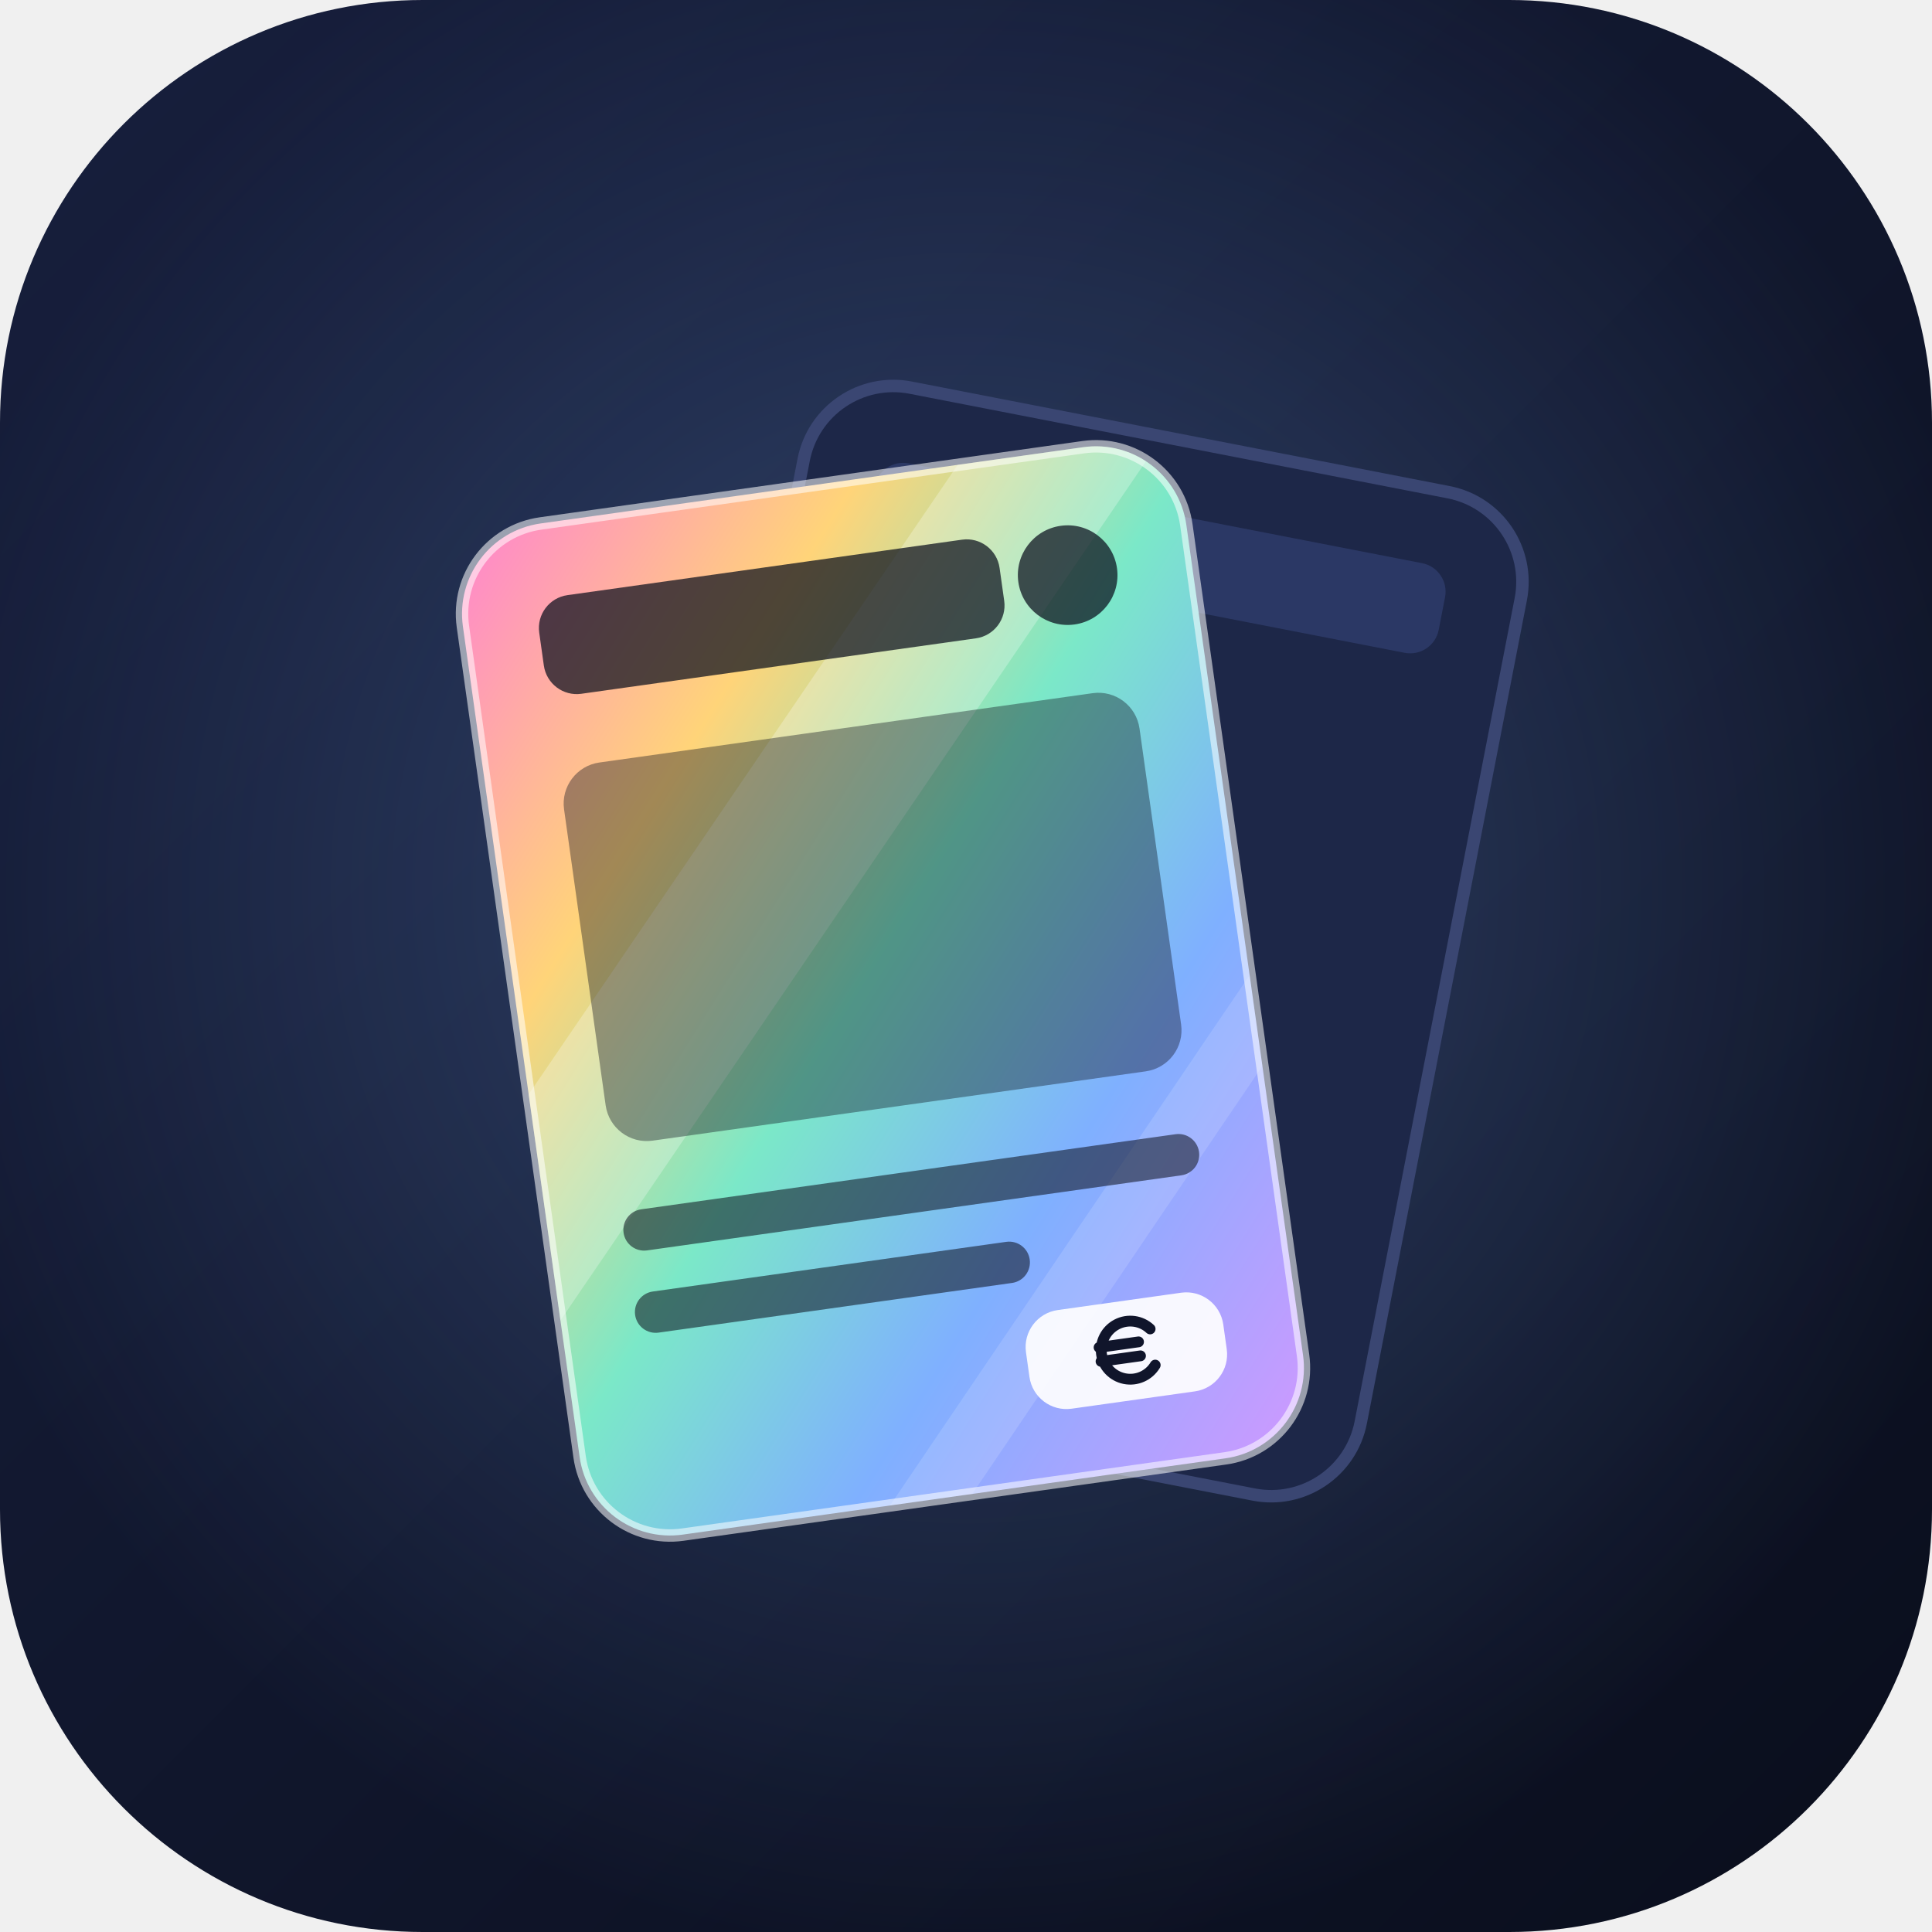
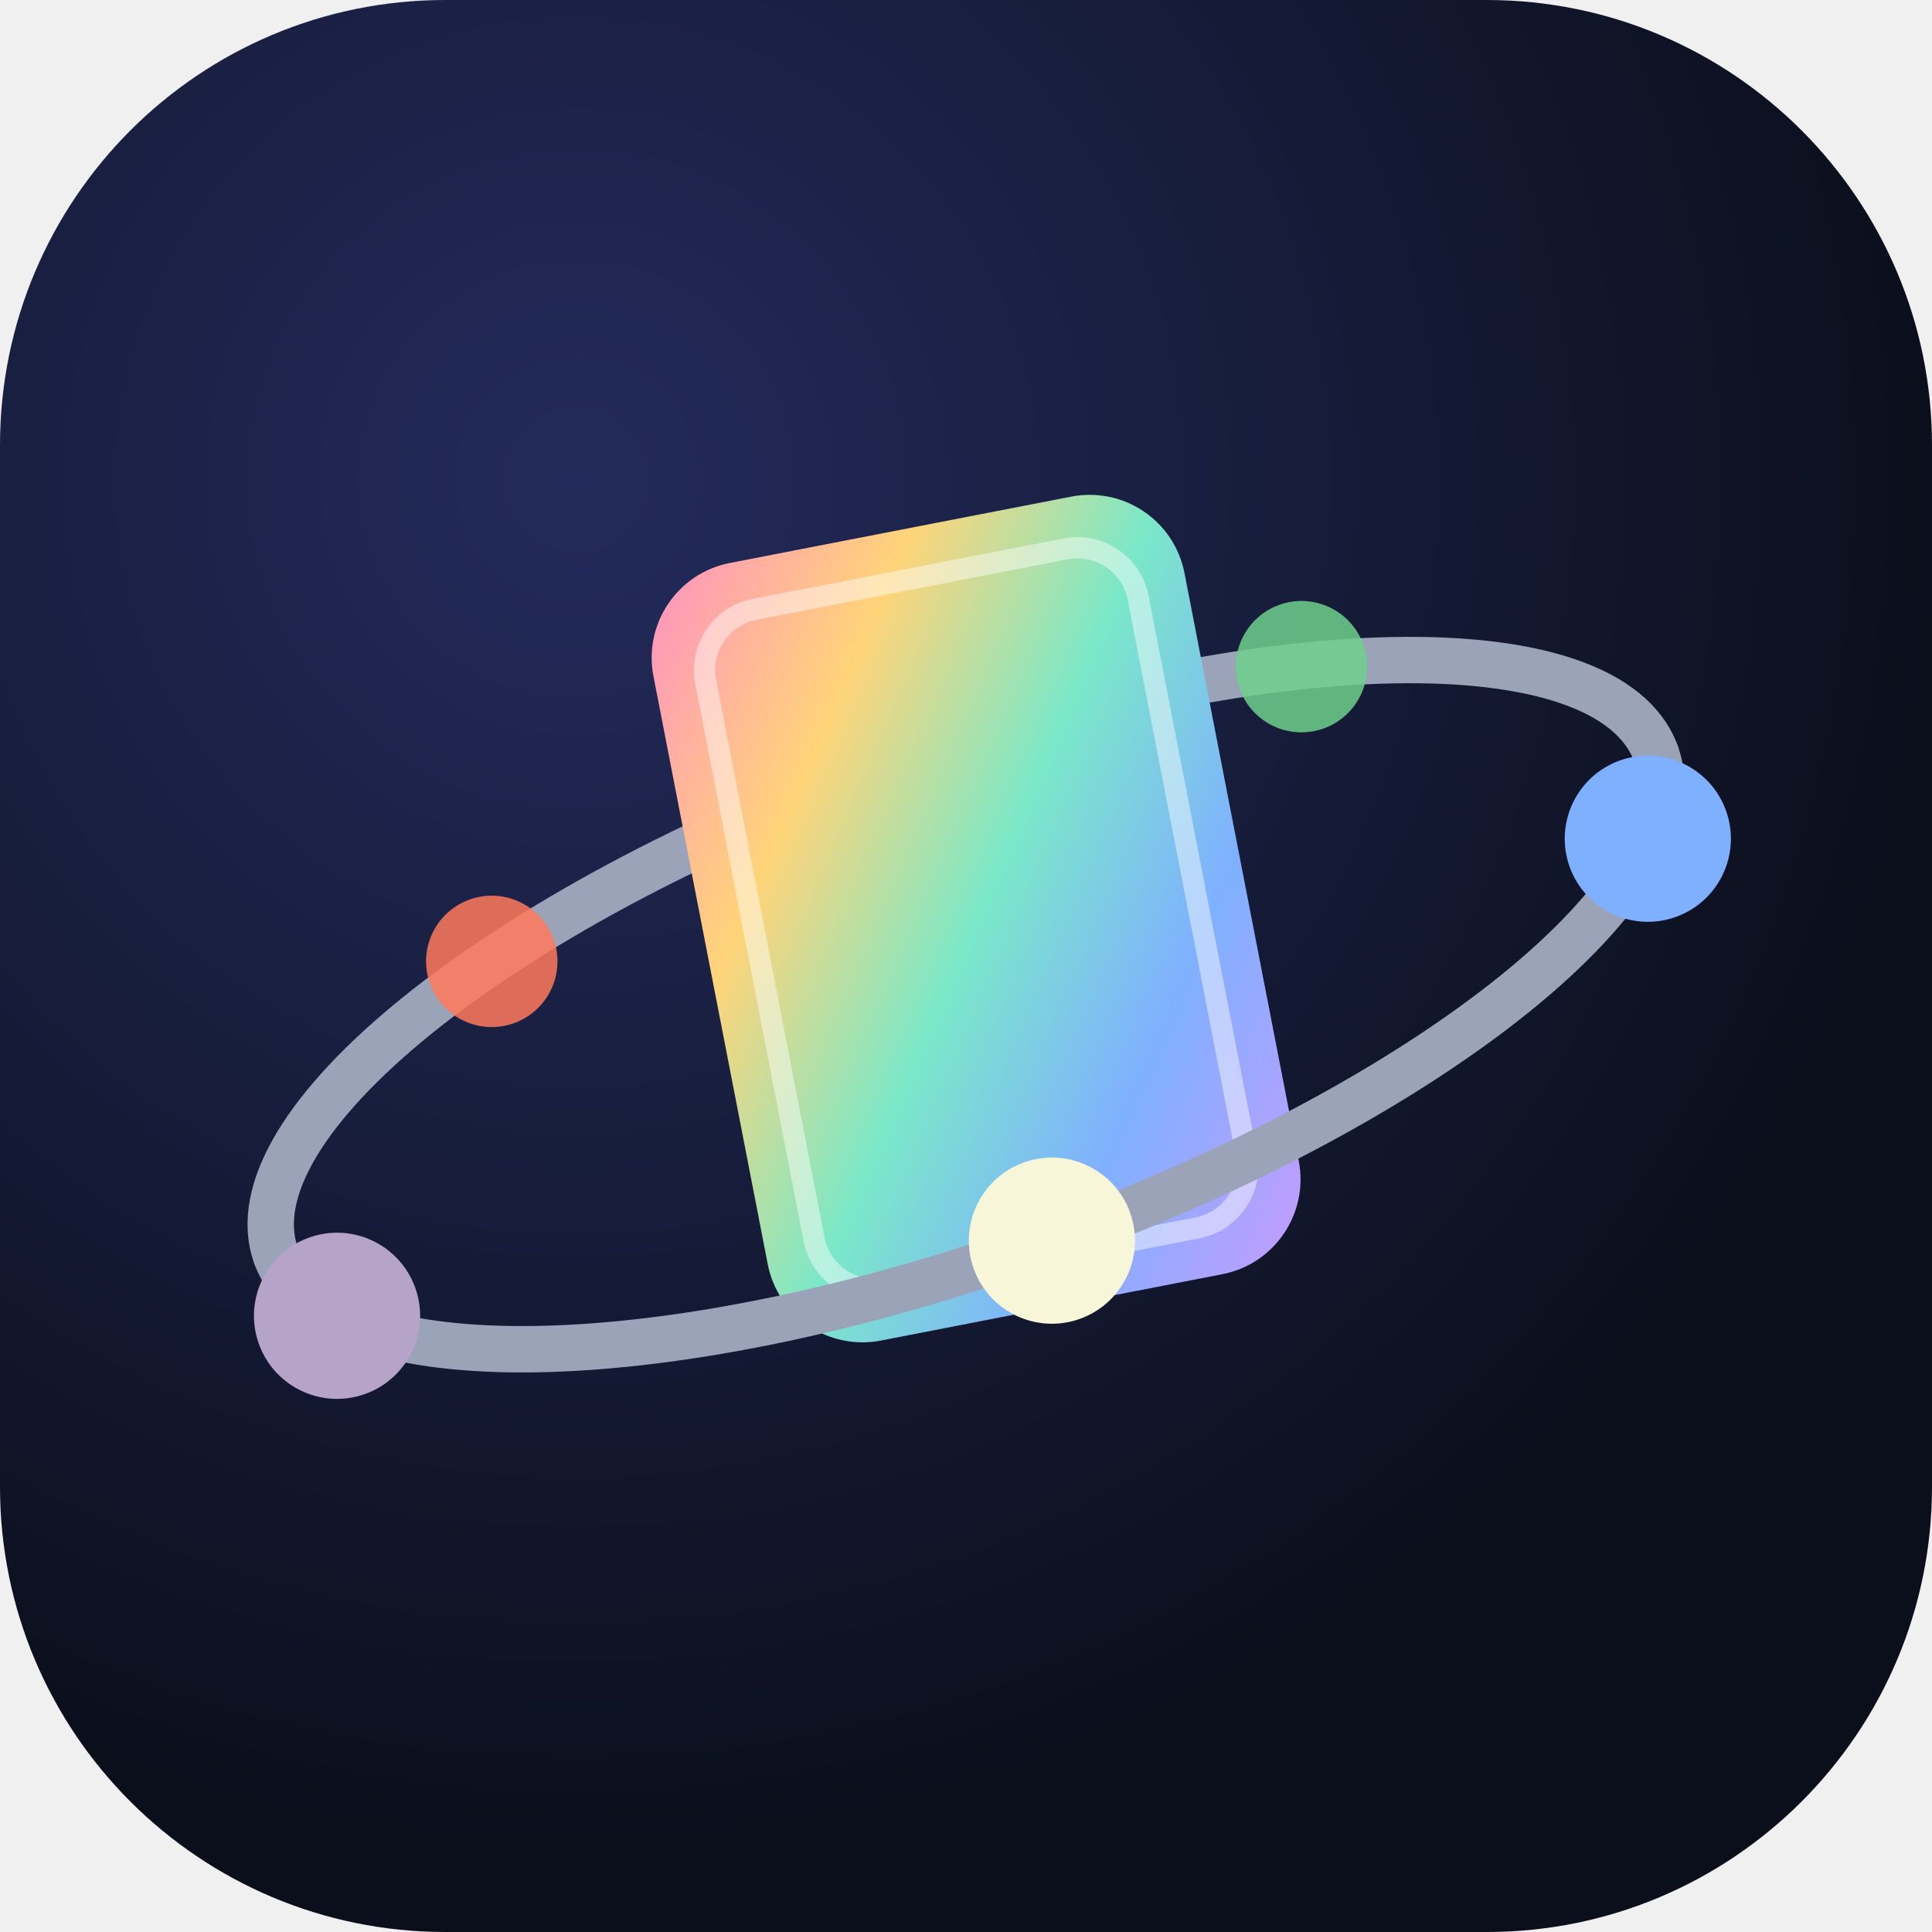
<svg xmlns="http://www.w3.org/2000/svg" viewBox="0 0 512 512">
  <defs>
-     <linearGradient id="bg" x1="0" y1="0" x2="1" y2="1">
-       <stop offset="0" stop-color="#171f3d" />
-       <stop offset="1" stop-color="#0a0e1c" />
-     </linearGradient>
-     <linearGradient id="foil" x1=".08" y1="0" x2=".92" y2="1">
+     <radialGradient id="bg" cx=".3" cy=".25" r="1">
+       <stop offset="0" stop-color="#232b5c" />
+       <stop offset=".7" stop-color="#0b0f1c" />
+     </radialGradient>
+     <linearGradient id="foil" x1="0" y1="0" x2="1" y2="1">
      <stop offset="0" stop-color="#ff8fc3" />
-       <stop offset=".24" stop-color="#ffd479" />
-       <stop offset=".48" stop-color="#7be8c8" />
-       <stop offset=".72" stop-color="#7fb0ff" />
+       <stop offset=".26" stop-color="#ffd479" />
+       <stop offset=".5" stop-color="#7be8c8" />
+       <stop offset=".74" stop-color="#7fb0ff" />
      <stop offset="1" stop-color="#c79bff" />
    </linearGradient>
-     <radialGradient id="glow" cx=".5" cy=".46" r=".55">
-       <stop offset="0" stop-color="#7fb0ff" stop-opacity=".30" />
-       <stop offset="1" stop-color="#7fb0ff" stop-opacity="0" />
-     </radialGradient>
-     <clipPath id="face">
-       <rect x="-88" y="-123" width="176" height="246" rx="22" />
-     </clipPath>
  </defs>
-   <rect width="512" height="512" rx="112" fill="url(#bg)" />
-   <rect width="512" height="512" rx="112" fill="url(#glow)" />
-   <g transform="translate(256 256) scale(1.1) translate(-256 -256)">
-     <g transform="translate(284 250) rotate(11)">
-       <rect x="-88" y="-123" width="176" height="246" rx="22" fill="#1d2748" stroke="#3a4672" stroke-width="3" />
-       <rect x="-70" y="-105" width="140" height="22" rx="7" fill="#2b3865" />
+   <rect width="512" height="512" rx="118" fill="url(#bg)" />
+   <g transform="translate(256 256) scale(5.12) translate(-50 -50)">
+     <g transform="rotate(-20 50 52)">
+       <path d="M12 52A38 13 0 0 1 88 52" fill="none" stroke="#9aa3b8" stroke-width="2.4" stroke-linecap="round" />
+       <circle cx="27.7" cy="41.5" r="3.4" fill="#ff7a5c" fill-opacity=".85" />
+       <circle cx="72.3" cy="41.5" r="3.4" fill="#6fd08c" fill-opacity=".85" />
    </g>
-     <g transform="translate(236 262) rotate(-8)">
-       <rect x="-88" y="-123" width="176" height="246" rx="22" fill="url(#foil)" />
-       <g clip-path="url(#face)">
-         <path d="M-140 70 L60 -150 L110 -150 L-90 70 Z" fill="#fff" opacity=".26" />
-         <path d="M-40 150 L150 -60 L170 -60 L-20 150 Z" fill="#fff" opacity=".14" />
-       </g>
-       <rect x="-88" y="-123" width="176" height="246" rx="22" fill="none" stroke="#fff" stroke-opacity=".55" stroke-width="3" />
-       <rect x="-70" y="-105" width="112" height="24" rx="8" fill="#0b0f1c" fill-opacity=".72" />
-       <circle cx="58" cy="-93" r="12" fill="#0b0f1c" fill-opacity=".72" />
-       <rect x="-70" y="-64" width="140" height="92" rx="10" fill="#0b0f1c" fill-opacity=".38" />
-       <rect x="-70" y="44" width="140" height="10" rx="5" fill="#0b0f1c" fill-opacity=".55" />
-       <rect x="-70" y="64" width="96" height="10" rx="5" fill="#0b0f1c" fill-opacity=".55" />
-       <rect x="22" y="82" width="48" height="24" rx="9" fill="#fff" fill-opacity=".92" />
-       <path d="M52.4 89.6A7 7 0 1 0 52.4 98.4M39.6 92.3h9.6M39.6 95.7h9.6" fill="none" stroke="#10152b" stroke-width="2.6" stroke-linecap="round" />
+     <g transform="rotate(-11 51 50)">
+       <rect x="37" y="27" width="28" height="41" rx="5" fill="url(#foil)" />
+       <rect x="39.6" y="29.6" width="22.8" height="35.8" rx="3.2" fill="none" stroke="#fff" stroke-opacity=".45" stroke-width="1.1" />
+     </g>
+     <g transform="rotate(-20 50 52)">
+       <path d="M12 52A38 13 0 0 0 88 52" fill="none" stroke="#9aa3b8" stroke-width="2.4" stroke-linecap="round" />
+       <circle cx="86.1" cy="56" r="4.3" fill="#7fb0ff" />
+       <circle cx="50" cy="65" r="4.3" fill="#f8f6d8" />
+       <circle cx="13.9" cy="56" r="4.3" fill="#b5a3c8" />
    </g>
  </g>
</svg>
